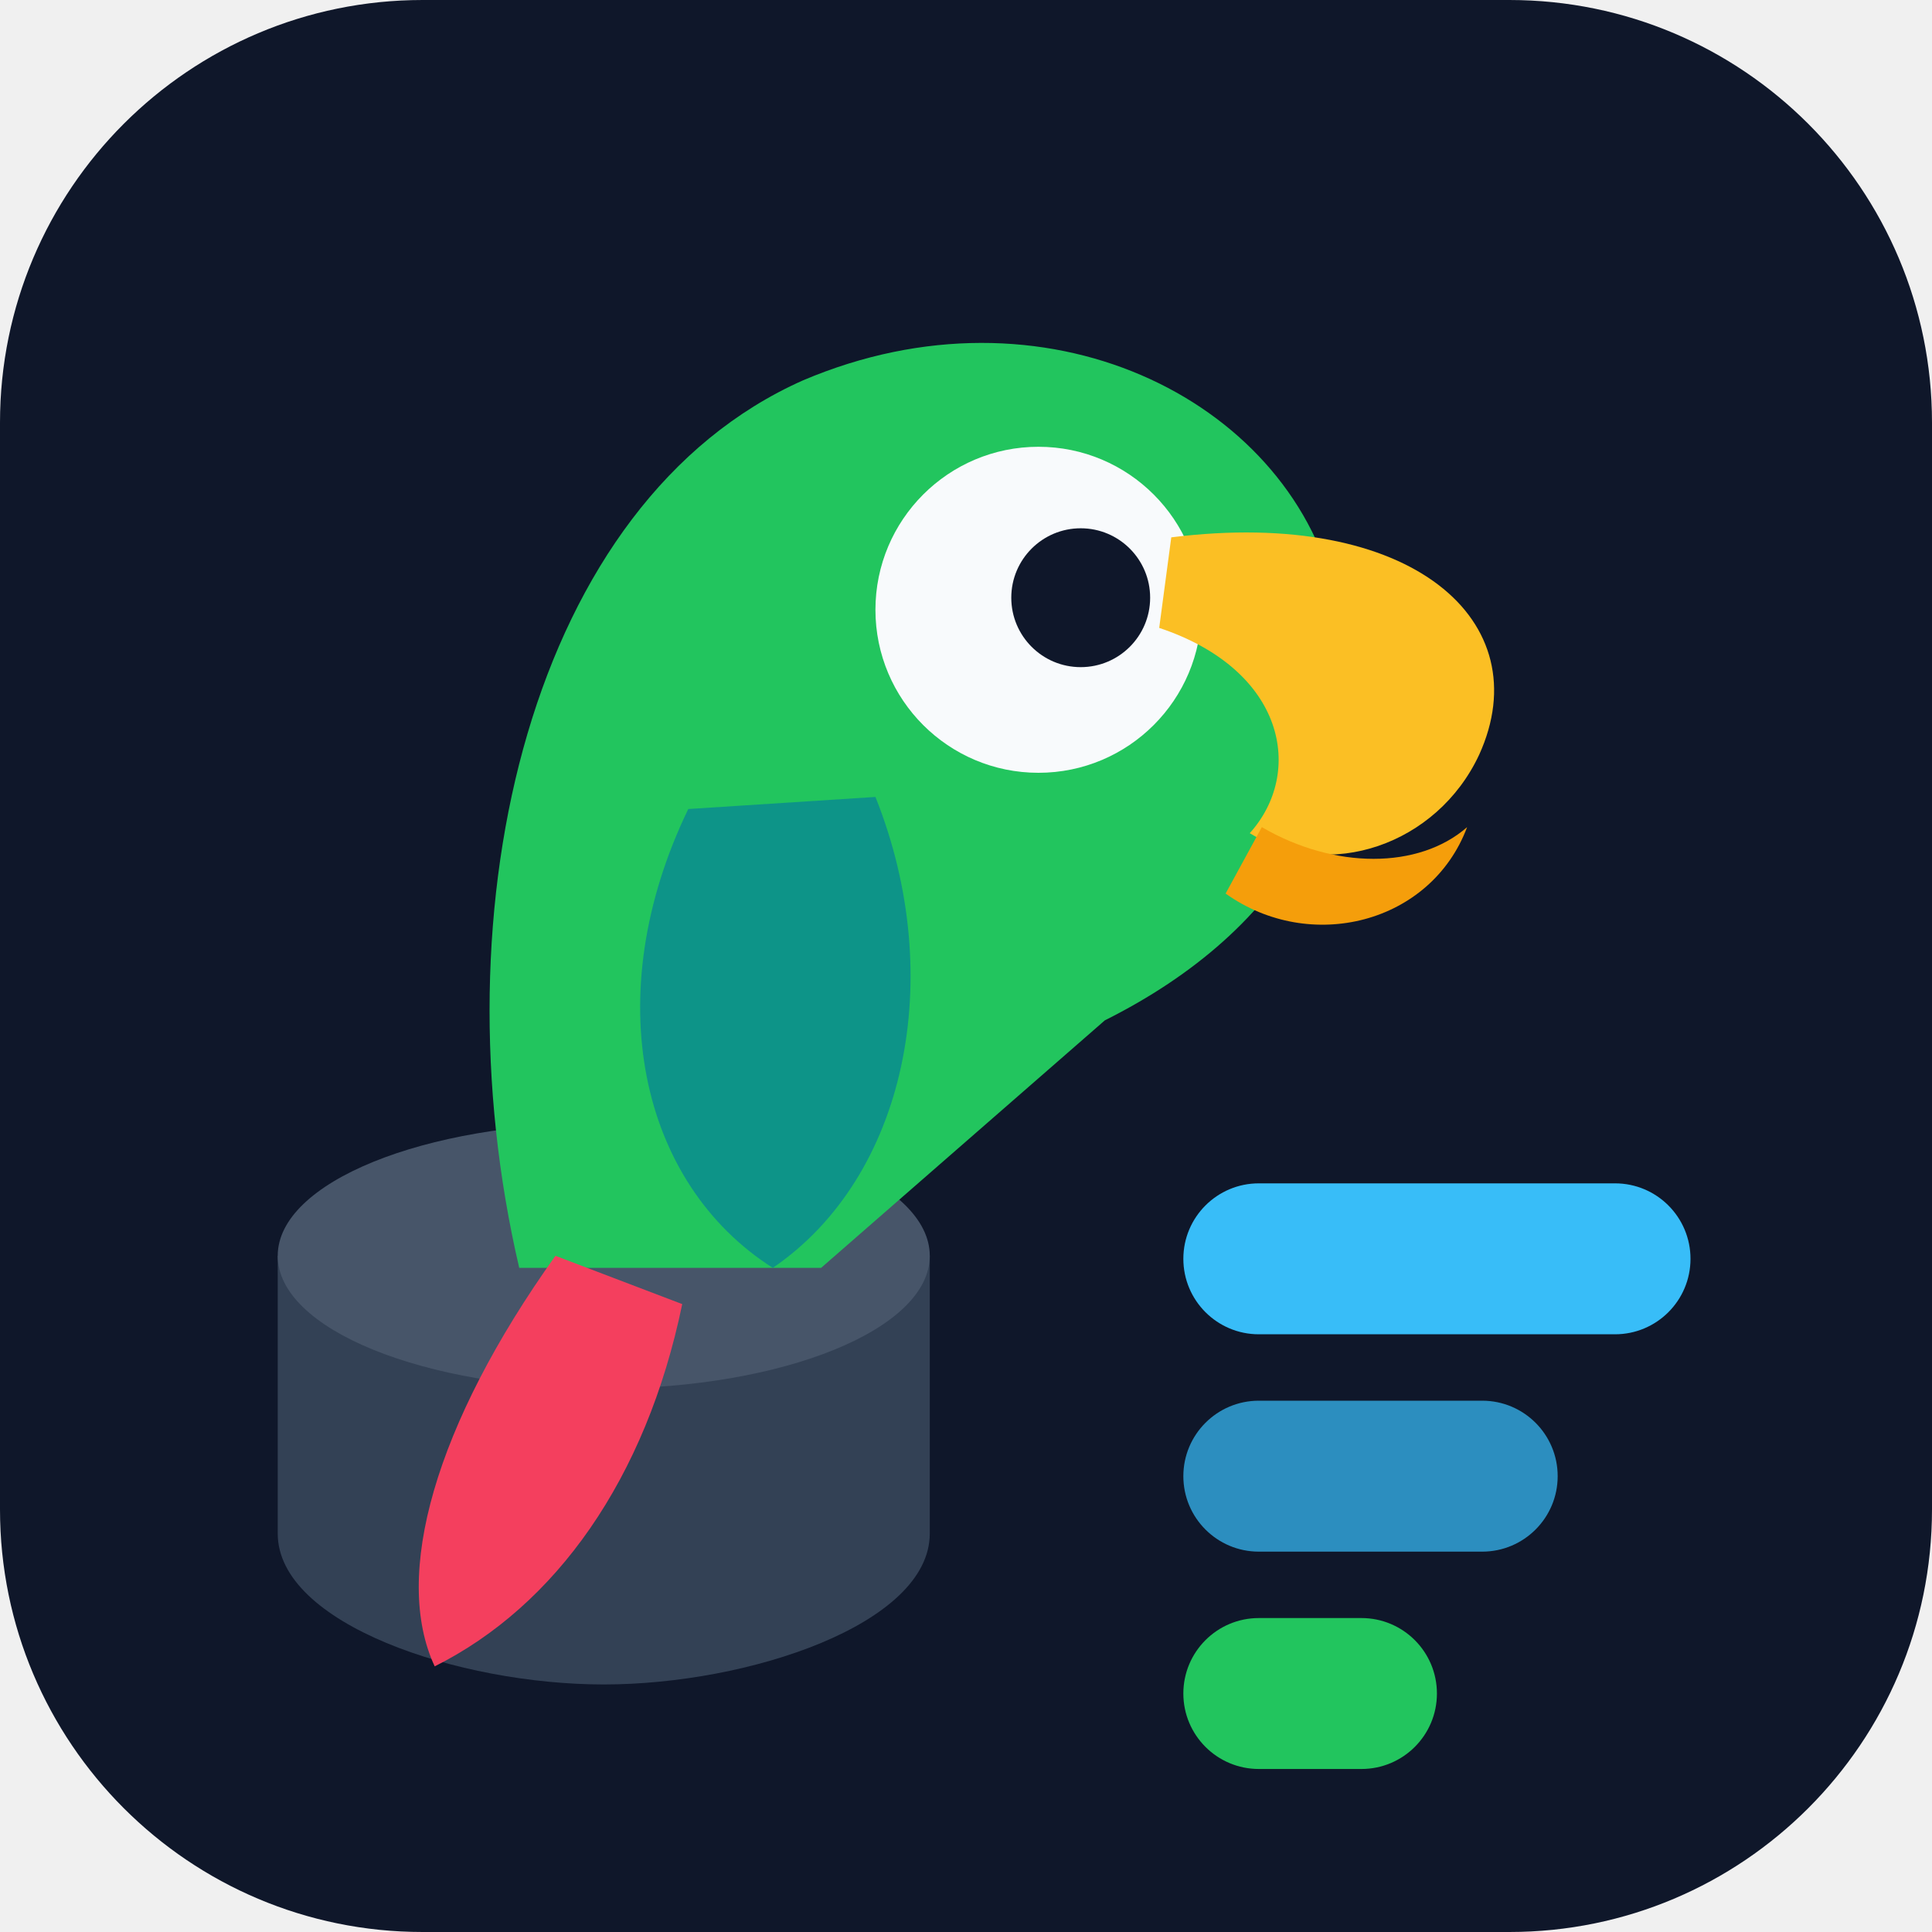
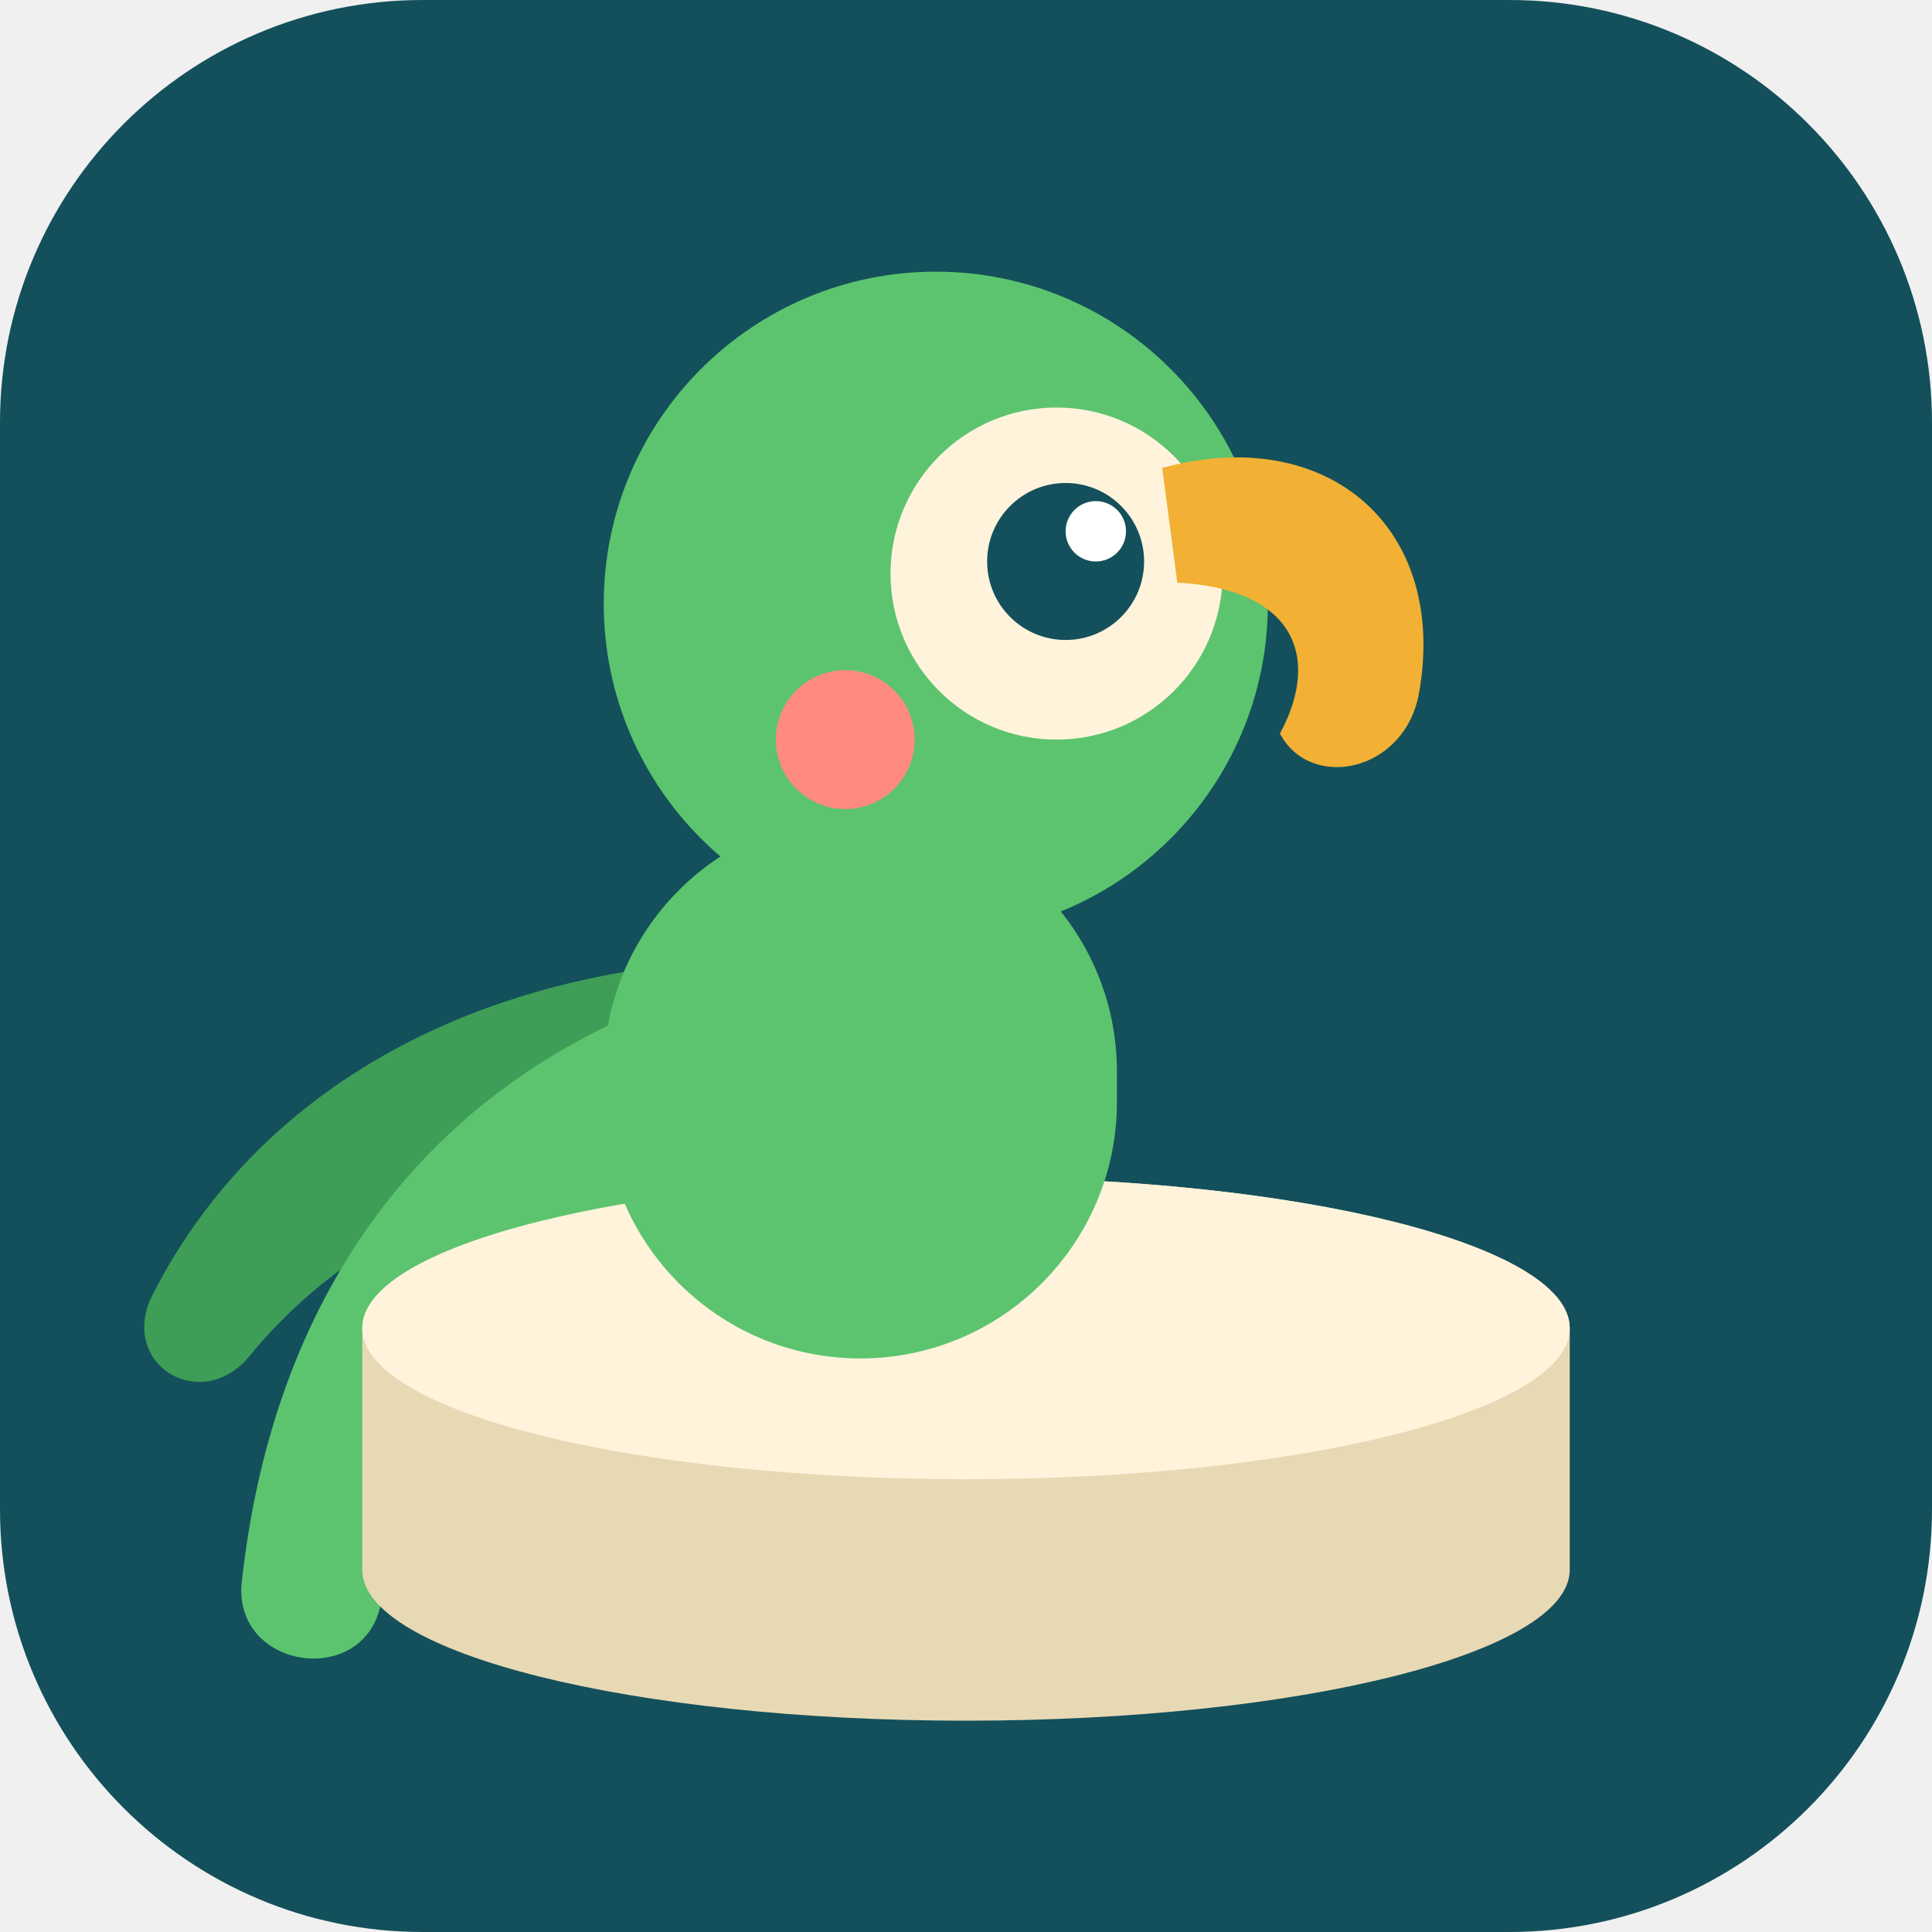
- <svg xmlns="http://www.w3.org/2000/svg" viewBox="0 0 32 32" role="img" aria-label="broker_parrot">
-   <rect width="32" height="32" rx="7" fill="#0f172a" />
-   <path d="M4.6 20.8 L4.6 25.4 C4.6 26.9 7.6 27.9 10 27.9 C12.4 27.9 15.4 26.9 15.4 25.4 L15.4 20.8 Z" fill="#334155" />
-   <ellipse cx="10" cy="20.8" rx="5.4" ry="2.2" fill="#475569" />
-   <rect x="19.6" y="19.6" width="8.4" height="2.5" rx="1.25" fill="#38bdf8" />
-   <rect x="19.6" y="23.2" width="6.2" height="2.5" rx="1.25" fill="#38bdf8" opacity="0.72" />
-   <rect x="19.6" y="26.8" width="4.2" height="2.5" rx="1.25" fill="#22c55e" />
-   <path d="M8.6 21 C7.2 15 8.8 8.3 13.3 6.3 C17.3 4.6 21.3 6.6 22.1 9.8 C22.8 12.9 21.3 15.4 18.3 16.9 L13.6 21 Z" fill="#22c55e" />
-   <path d="M11.4 13.4 C9.9 16.5 10.6 19.6 12.8 21 C15 19.5 15.7 16.2 14.5 13.2 Z" fill="#0d9488" />
-   <path d="M9.2 20.8 C7.2 23.6 6.5 26.1 7.2 27.6 C9.2 26.6 10.7 24.5 11.3 21.6 Z" fill="#f43f5e" />
-   <circle cx="17.2" cy="10.1" r="2.7" fill="#f8fafc" />
-   <circle cx="17.9" cy="9.9" r="1.15" fill="#0f172a" />
-   <path d="M19.4 8.9 C23.4 8.4 25.5 10.3 24.5 12.5 C23.8 14 22 14.6 20.7 13.8 C21.6 12.8 21.3 11.1 19.2 10.4 Z" fill="#fbbf24" />
-   <path d="M20.9 13.7 C22.1 14.4 23.5 14.4 24.3 13.7 C23.7 15.3 21.7 15.8 20.3 14.8 Z" fill="#f59e0b" />
+ <svg xmlns="http://www.w3.org/2000/svg" viewBox="0 0 64 64" width="64" height="64" role="img" aria-label="broker_parrot">
+   <rect width="64" height="64" rx="14" fill="#13505B" />
+   <path fill="#3E9E57" d="M22 32C14 33 8 37 5 43c-1 2.2 1.6 3.8 3.2 2C11 41.5 16 38.5 23 38z" />
+   <path fill="#5CC46E" d="M22.5 33C14 36 9 43 8 52.5c-.2 2.8 4 3.4 4.6.7C14.5 45 18 40.5 24 38.5z" />
+   <path fill="#E8D9B5" d="M12 44a20 5 0 0 1 40 0V52a20 5 0 0 1-40 0Z" />
+   <ellipse fill="#FFF3DC" cx="32" cy="44" rx="20" ry="5" />
+   <rect fill="#5CC46E" x="20" y="27" width="17" height="18" rx="8.5" />
+   <circle fill="#5CC46E" cx="31" cy="20" r="11" />
+   <circle fill="#FFF3DC" cx="35" cy="19" r="5.5" />
+   <circle fill="#13505B" cx="35.3" cy="18.6" r="2.6" />
+   <circle fill="#FFFFFF" cx="36.3" cy="17.6" r="1" />
+   <circle fill="#FF8A80" cx="28" cy="24.5" r="2.3" />
+   <path fill="#F2B134" d="M38.5 15.5c5.5-1.5 9.5 2 8.5 7.5c-.5 2.6-3.6 3.2-4.6 1.3c1.4-2.6.4-4.8-3.4-5z" />
</svg>
